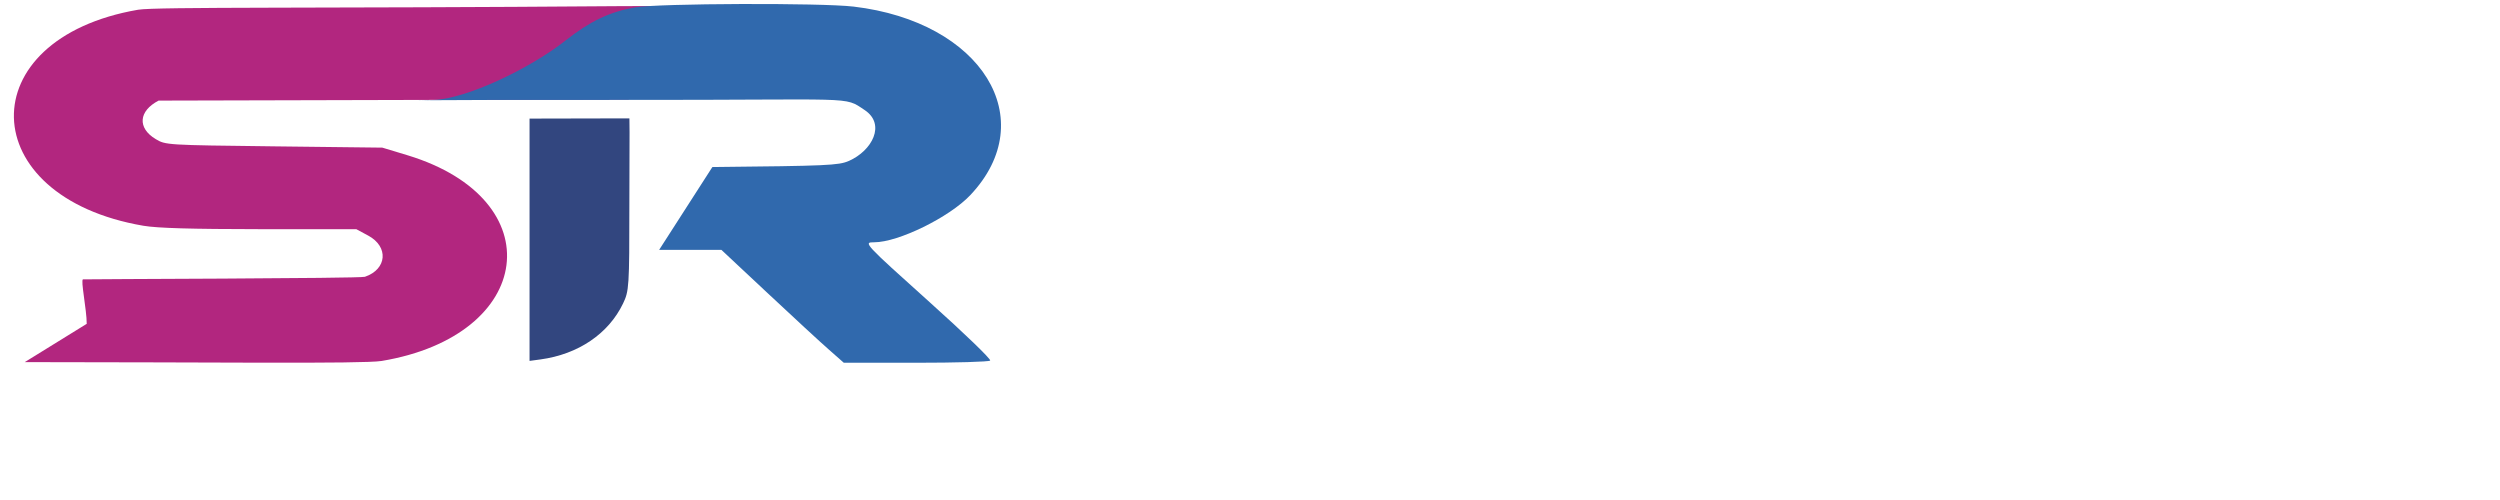
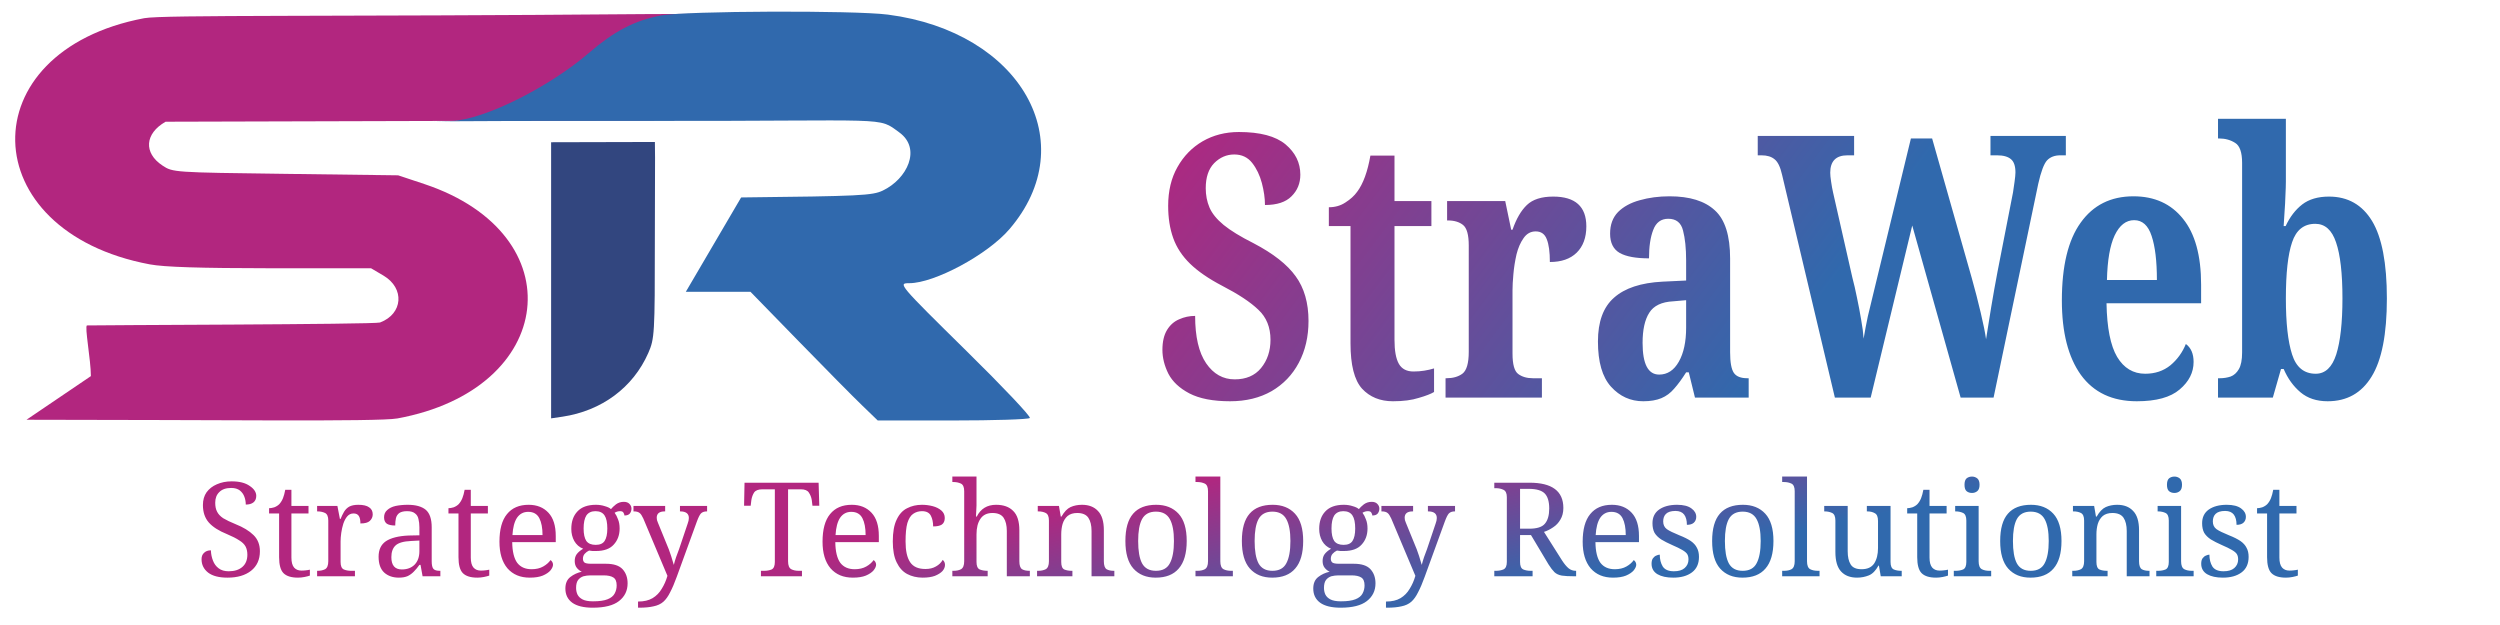
- <svg xmlns="http://www.w3.org/2000/svg" viewBox="0 0 250 50" version="1.1">
+ <svg xmlns="http://www.w3.org/2000/svg" viewBox="0 0 200 50" version="1.1">
  <defs>
    <linearGradient fx="0.54" fy="0.73" id="svg_7" x1="0" x2="0.63" y1="0" y2="0.11">
      <stop id="jq_stop_459" offset="0" stop-color="#b2267f" />
      <stop id="jq_stop_4537" offset="1" stop-color="#3069ad" stop-opacity="1" />
    </linearGradient>
    <linearGradient fx="1" fy="0.95" id="svg_15" x1="0.32" x2="0.69" y1="0.54" y2="0.65">
      <stop id="jq_stop_3140" offset="0" stop-color="#b2267f" />
      <stop id="jq_stop_4538" offset="1" stop-color="#3069ad" stop-opacity="1" />
    </linearGradient>
  </defs>
-   <g class="layer" display="inline">
-     <g transform="matrix(1.002483, 0, 0, 0.642545, -0.62094, -2.03885)">
-       <path d="M 14.39 4.69 C -2.41 9.21 -2.01 33.8 14.93 38.31 C 16.31 38.68 19.75 38.83 26.52 38.84 L 36.16 38.84 L 37.35 39.84 C 39.41 41.57 39.23 45.07 37.02 46.25 C 36.53 46.52 9.16 46.6 8.9 46.65 C 8.64 46.7 9.27 51.36 9.27 53.57 L 3.09 59.53 C 20.99 59.53 36.83 59.83 38.69 59.35 C 53.99 55.36 55.72 34.22 41.3 27.35 L 38.76 26.15 L 27.95 25.95 C 17.19 25.75 17.14 25.75 16.14 24.81 C 14.31 23.09 14.44 20.45 16.44 18.83 L 63.35 18.64 C 59.25 6.94 92 3.76 62.39 4.13 C 32.78 4.5 16.17 4.21 14.39 4.69" fill="#b2267f" fill-rule="evenodd" id="svg_2">
-         </path>
-       <path d="M 53.443 21.63 L 53.443 40.48 L 53.443 59.34 L 54.539 59.11 C 58.292 58.31 61.314 55.13 62.769 50.41 C 63.37 48.46 63.4 47.81 63.4 35.01 L 63.419 23.775 L 63.405 21.595" fill="#32467f" fill-rule="evenodd" id="svg_3" style="">
-         </path>
-       <path d="M 63.98 4.32 C 61.45 5 59.47 6.48 57.04 9.47 C 53.42 13.92 47.11 18.57 43.85 18.73 C 40.59 18.89 39.94 18.68 63.1 18.72 C 86.26 18.76 84.73 18.08 86.87 20.3 C 89.01 22.52 87.62 26.64 85.28 28.23 C 84.27 28.91 83.13 28.99 71.68 29.17 L 66.37 42.06 L 72.58 42.06 L 77.19 48.79 C 79.73 52.5 82.47 56.45 83.3 57.58 L 84.79 59.63 L 91.98 59.63 C 95.94 59.63 99.27 59.48 99.39 59.29 C 99.51 59.1 96.79 55.01 93.36 50.21 C 86.76 40.96 86.72 40.88 87.82 40.88 C 90.23 40.88 95.32 36.99 97.41 33.54 C 104.57 21.72 98.56 6.56 85.77 4.2 C 82.52 3.6 66.33 3.69 63.98 4.32" fill="#3069ad" fill-rule="evenodd" id="svg_1">
-         </path>
-     </g>
-     <text id="svg_4" style="fill: url(#svg_7); font-family: serif; font-size: 44px; font-weight: 700; stroke-width: 0px; text-anchor: middle; white-space: pre;" transform="matrix(0.909449, 0, 0, 1.140703, 16.87808, -24.04057)" x="174" y="53.06" />
-     <text fill="url(#svg_15)" font-family="Serif" font-size="18" id="svg_14" stroke-width="0" text-anchor="middle" x="125" y="75" style="white-space: pre;" transform="matrix(1.000634, 0, 0, 0.71355, -0.619423, -6.345556)" />
-   </g>
+   <path d="M 11.538 1.455 C -2.465 4.103 -2.131 18.508 11.988 21.15 C 13.138 21.367 16.006 21.455 21.649 21.461 L 29.683 21.461 L 30.675 22.046 C 32.393 23.06 32.242 25.11 30.401 25.801 C 29.992 25.959 7.179 26.006 6.962 26.035 C 6.745 26.064 7.271 28.794 7.271 30.089 L 2.119 33.58 C 17.039 33.58 30.242 33.756 31.792 33.475 C 44.545 31.138 45.987 18.754 33.968 14.73 L 31.851 14.026 L 22.84 13.909 C 13.872 13.793 13.83 13.793 12.997 13.242 C 11.472 12.234 11.58 10.687 13.246 9.738 L 52.347 9.627 C 48.93 2.774 76.227 0.91 51.546 1.128 C 26.866 1.344 13.022 1.175 11.538 1.455" fill="#b2267f" fill-rule="evenodd" id="svg_2" style="" />
+   <path d="M 44.089 11.379 L 44.089 22.421 L 44.089 33.469 L 45.003 33.334 C 48.131 32.866 50.65 31.003 51.863 28.238 C 52.364 27.095 52.388 26.715 52.388 19.217 L 52.404 12.635 L 52.392 11.358" fill="#32467f" fill-rule="evenodd" id="svg_3" style="" />
+   <path d="M 52.872 1.239 C 50.763 1.637 49.113 2.504 47.087 4.255 C 44.07 6.862 38.811 9.586 36.093 9.68 C 33.376 9.774 32.835 9.65 52.138 9.674 C 71.442 9.697 70.167 9.299 71.951 10.599 C 73.735 11.9 72.576 14.314 70.625 15.245 C 69.784 15.643 68.834 15.69 59.29 15.796 L 54.864 23.346 L 60.04 23.346 L 63.883 27.289 C 66 29.462 68.284 31.776 68.975 32.438 L 70.218 33.638 L 76.21 33.638 C 79.511 33.638 82.286 33.551 82.387 33.44 C 82.487 33.328 80.219 30.932 77.36 28.12 C 71.859 22.702 71.826 22.655 72.743 22.655 C 74.752 22.655 78.994 20.377 80.736 18.355 C 86.704 11.432 81.694 2.551 71.034 1.169 C 68.325 0.817 54.831 0.869 52.872 1.239" fill="#3069ad" fill-rule="evenodd" id="svg_1" style="" />
+   <text id="svg_4" style="fill: url(#svg_7); font-family: serif; font-size: 1.7em; font-weight: 700; stroke-width: 0px; text-anchor: middle; white-space: pre;" x="141.119" y="29.263" transform="matrix(1.13163, 0, 0, 1.437474, -17.52614, -10.25998)">StraWeb</text>
+   <text fill="url(#svg_15)" font-family="Serif" id="svg_14" stroke-width="0" text-anchor="middle" x="101.12" y="46.629" style="white-space: pre; font-size: 0.75em;" transform="matrix(1.166985, 0, 0, 1.165597, -18.16969, -8.248239)">Strategy Technology Resolutionist</text>
</svg>
